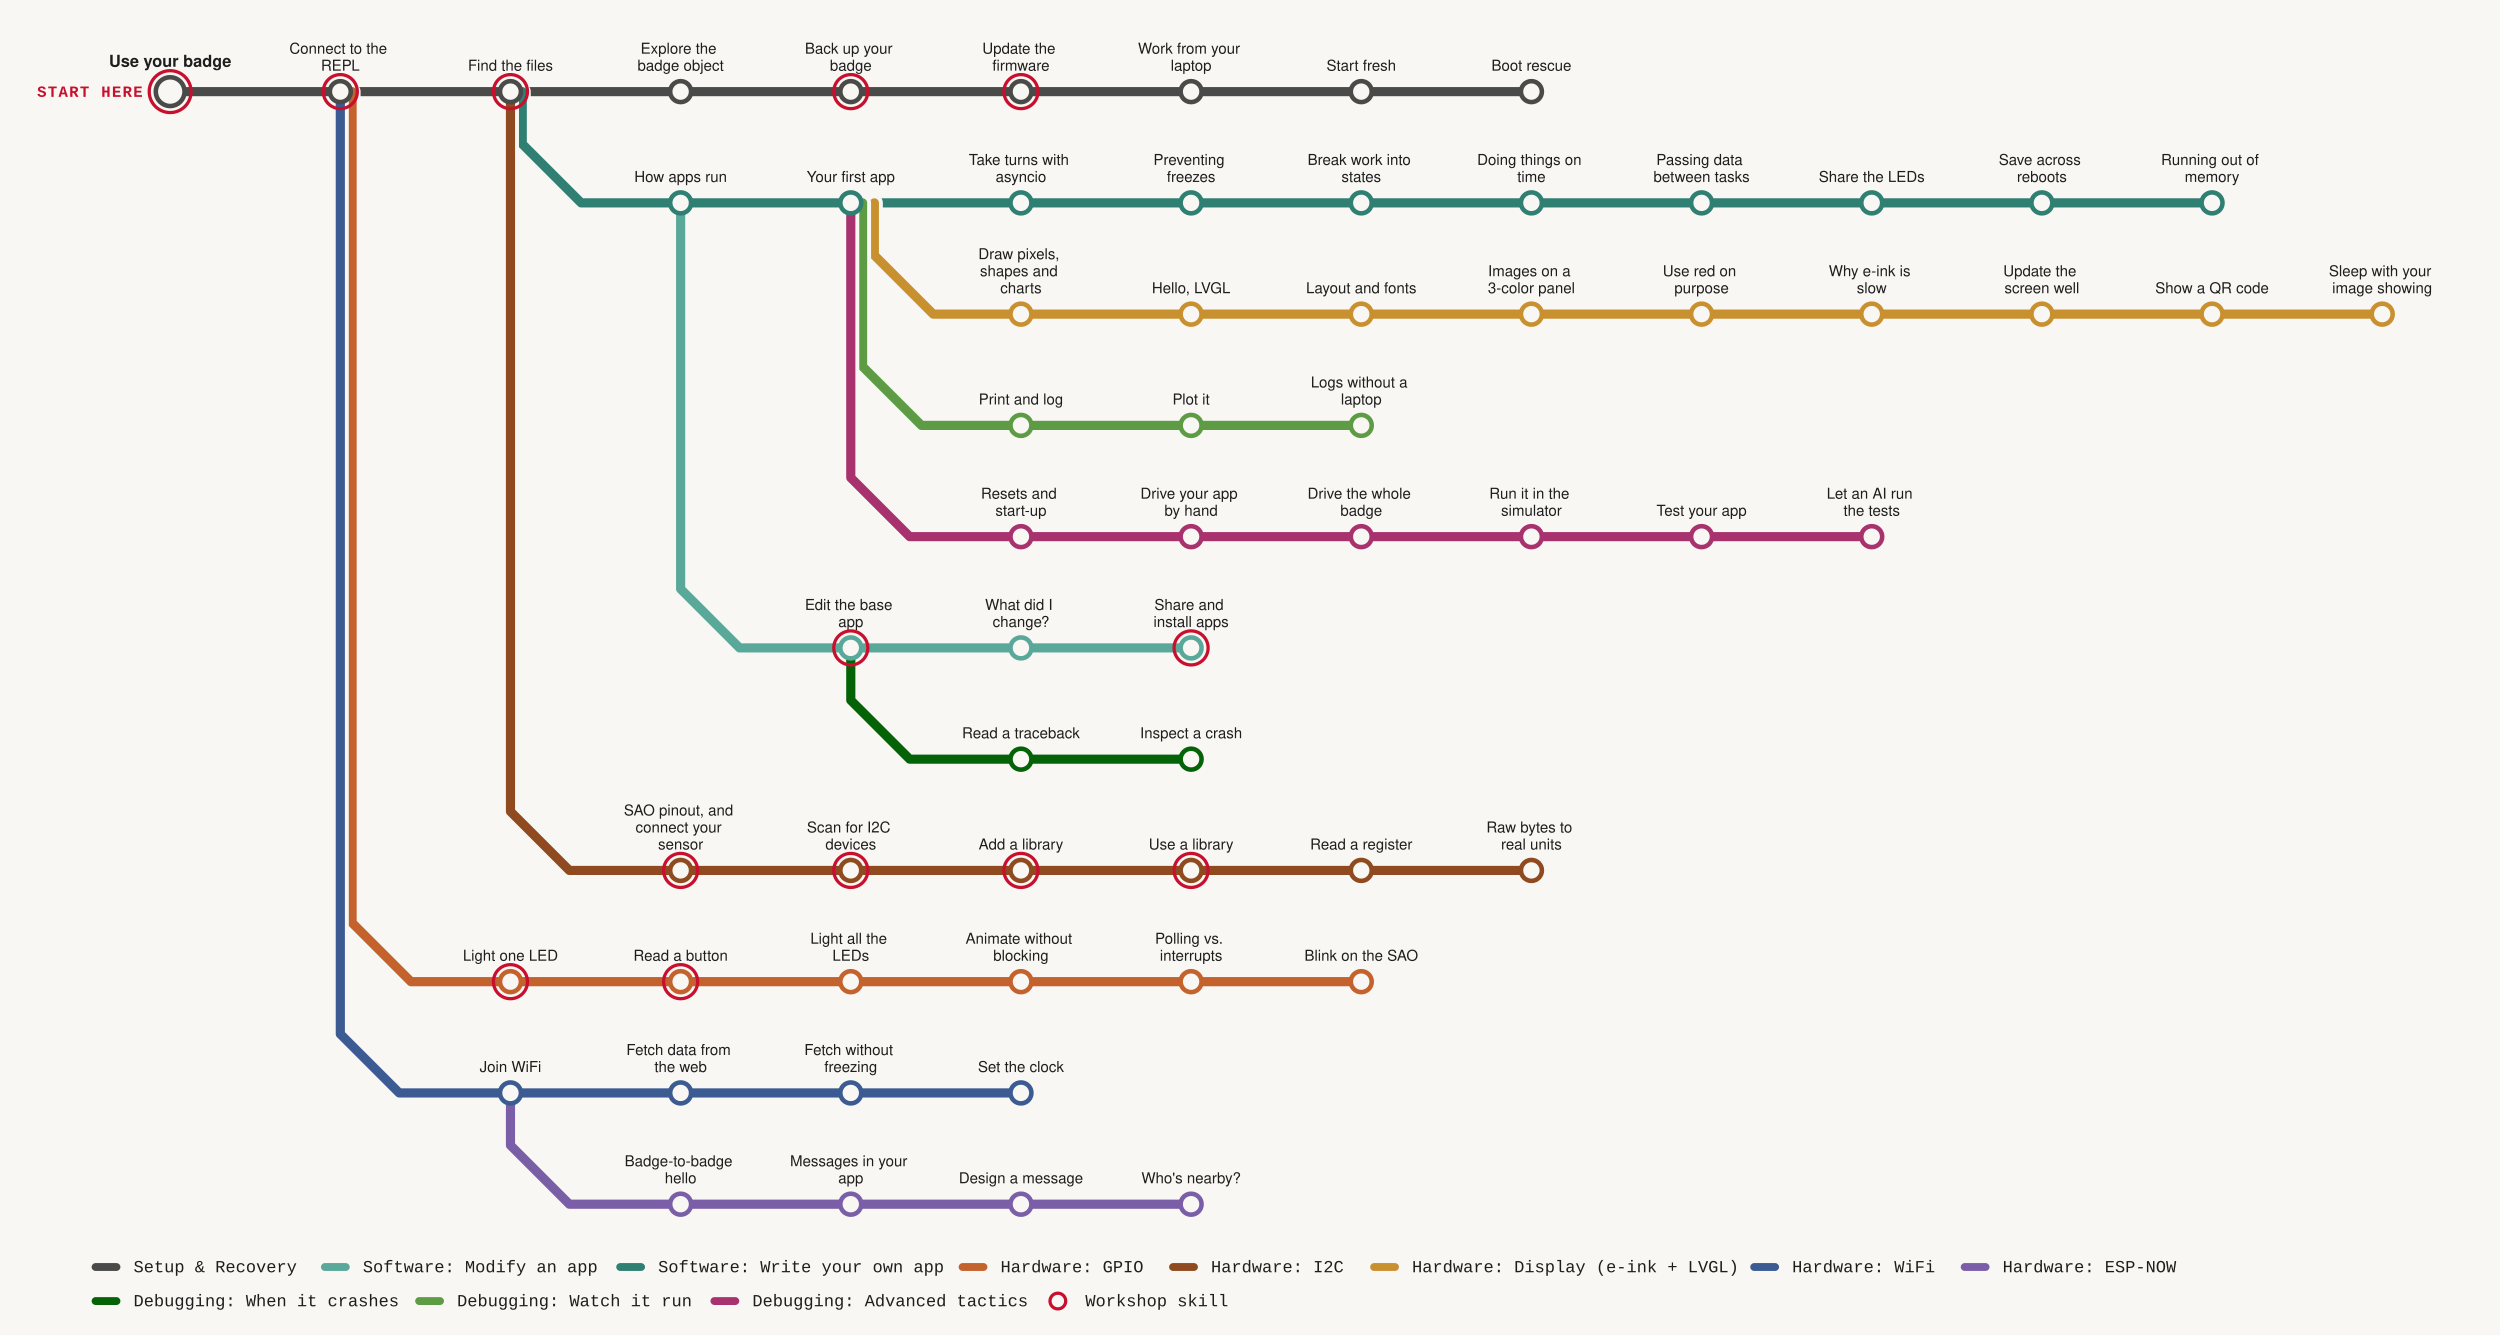
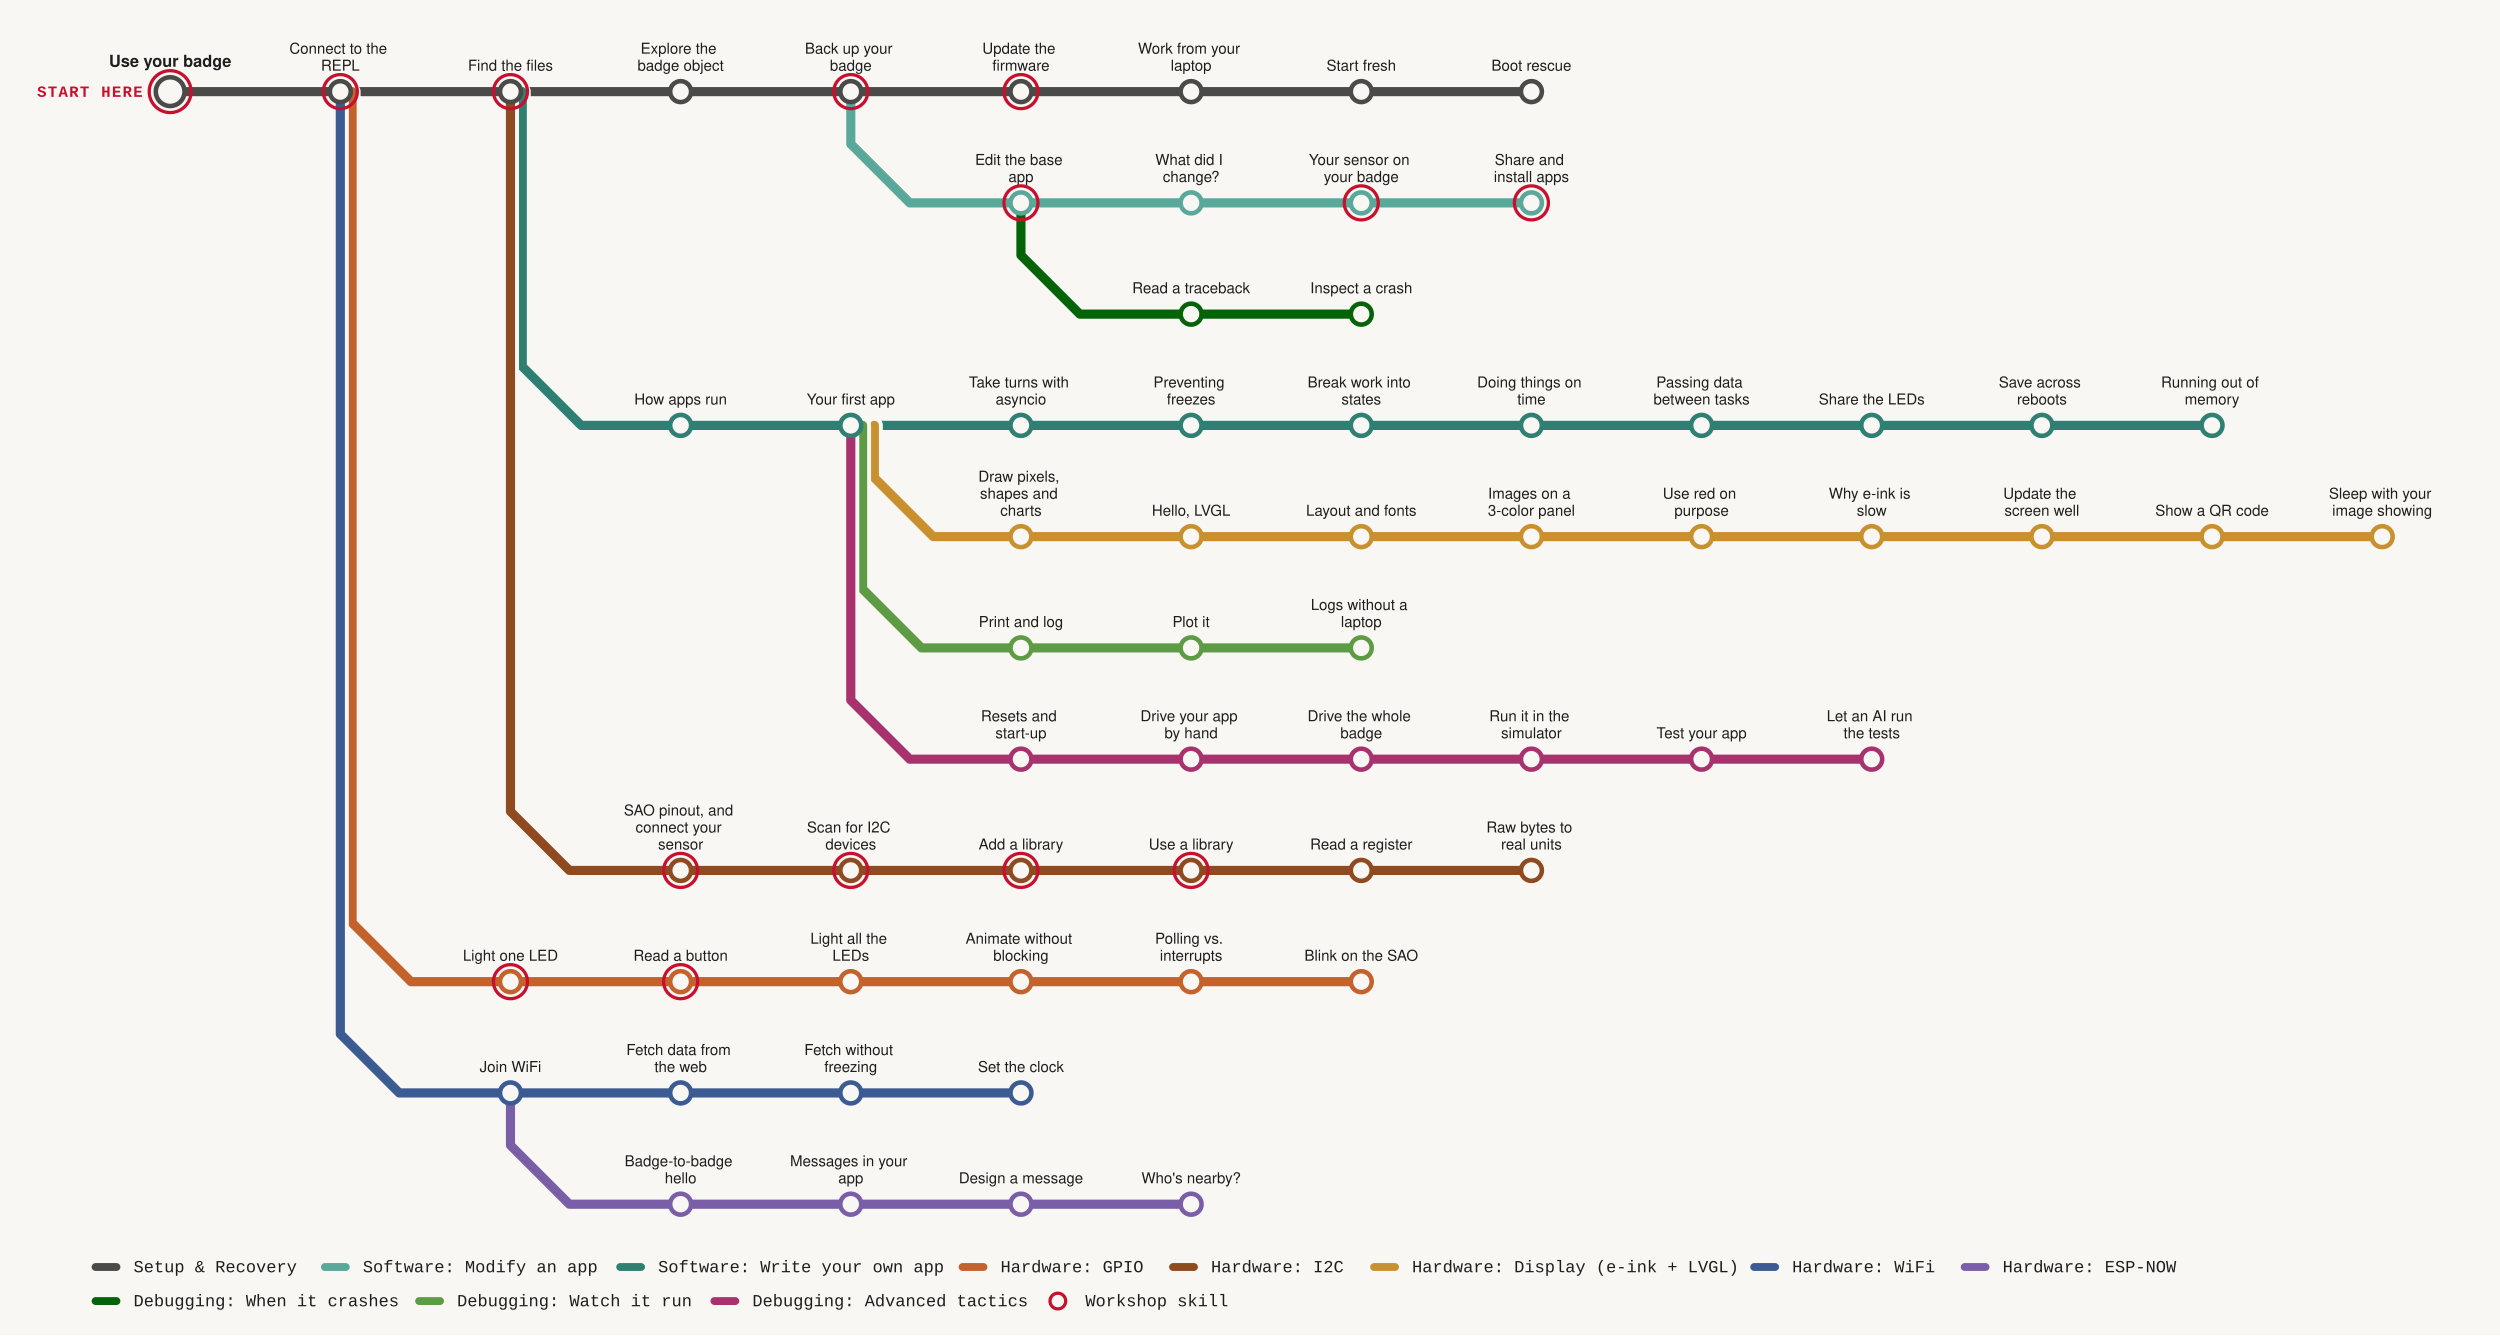
<svg xmlns="http://www.w3.org/2000/svg" viewBox="0 0 1910 1020" width="1910" height="1020">
  <rect width="100%" height="100%" fill="#f8f7f3" />
  <path d="M130,70 H1170" fill="none" stroke="#f8f7f3" stroke-width="13" stroke-linecap="round" stroke-linejoin="round" />
  <path d="M130,70 H1170" fill="none" stroke="#4a4a48" stroke-width="7" stroke-linecap="round" stroke-linejoin="round" />
-   <path d="M520,155 V450 L565,495 H910" fill="none" stroke="#f8f7f3" stroke-width="13" stroke-linecap="round" stroke-linejoin="round" />
-   <path d="M520,155 V450 L565,495 H910" fill="none" stroke="#5aa89a" stroke-width="7" stroke-linecap="round" stroke-linejoin="round" />
-   <path d="M399,70 V110 L444,155 H1690" fill="none" stroke="#f8f7f3" stroke-width="13" stroke-linecap="round" stroke-linejoin="round" />
-   <path d="M399,70 V110 L444,155 H1690" fill="none" stroke="#2f7f73" stroke-width="7" stroke-linecap="round" stroke-linejoin="round" />
+   <path d="M650,70 V110 L695,155 H1170" fill="none" stroke="#f8f7f3" stroke-width="13" stroke-linecap="round" stroke-linejoin="round" />
+   <path d="M650,70 V110 L695,155 H1170" fill="none" stroke="#5aa89a" stroke-width="7" stroke-linecap="round" stroke-linejoin="round" />
+   <path d="M399,70 V280 L444,325 H1690" fill="none" stroke="#f8f7f3" stroke-width="13" stroke-linecap="round" stroke-linejoin="round" />
+   <path d="M399,70 V280 L444,325 H1690" fill="none" stroke="#2f7f73" stroke-width="7" stroke-linecap="round" stroke-linejoin="round" />
  <path d="M269,70 V705 L314,750 H1040" fill="none" stroke="#f8f7f3" stroke-width="13" stroke-linecap="round" stroke-linejoin="round" />
  <path d="M269,70 V705 L314,750 H1040" fill="none" stroke="#c4622d" stroke-width="7" stroke-linecap="round" stroke-linejoin="round" />
  <path d="M390,70 V620 L435,665 H1170" fill="none" stroke="#f8f7f3" stroke-width="13" stroke-linecap="round" stroke-linejoin="round" />
  <path d="M390,70 V620 L435,665 H1170" fill="none" stroke="#8f4a1f" stroke-width="7" stroke-linecap="round" stroke-linejoin="round" />
-   <path d="M668,155 V195 L713,240 H1820" fill="none" stroke="#f8f7f3" stroke-width="13" stroke-linecap="round" stroke-linejoin="round" />
-   <path d="M668,155 V195 L713,240 H1820" fill="none" stroke="#c9902f" stroke-width="7" stroke-linecap="round" stroke-linejoin="round" />
+   <path d="M668,325 V365 L713,410 H1820" fill="none" stroke="#f8f7f3" stroke-width="13" stroke-linecap="round" stroke-linejoin="round" />
+   <path d="M668,325 V365 L713,410 H1820" fill="none" stroke="#c9902f" stroke-width="7" stroke-linecap="round" stroke-linejoin="round" />
  <path d="M260,70 V790 L305,835 H780" fill="none" stroke="#f8f7f3" stroke-width="13" stroke-linecap="round" stroke-linejoin="round" />
  <path d="M260,70 V790 L305,835 H780" fill="none" stroke="#3b5b92" stroke-width="7" stroke-linecap="round" stroke-linejoin="round" />
  <path d="M390,835 V875 L435,920 H910" fill="none" stroke="#f8f7f3" stroke-width="13" stroke-linecap="round" stroke-linejoin="round" />
  <path d="M390,835 V875 L435,920 H910" fill="none" stroke="#7a5ea8" stroke-width="7" stroke-linecap="round" stroke-linejoin="round" />
-   <path d="M650,495 V535 L695,580 H910" fill="none" stroke="#f8f7f3" stroke-width="13" stroke-linecap="round" stroke-linejoin="round" />
-   <path d="M650,495 V535 L695,580 H910" fill="none" stroke="#046307" stroke-width="7" stroke-linecap="round" stroke-linejoin="round" />
-   <path d="M659,155 V280 L704,325 H1040" fill="none" stroke="#f8f7f3" stroke-width="13" stroke-linecap="round" stroke-linejoin="round" />
-   <path d="M659,155 V280 L704,325 H1040" fill="none" stroke="#5e9b45" stroke-width="7" stroke-linecap="round" stroke-linejoin="round" />
-   <path d="M650,155 V365 L695,410 H1430" fill="none" stroke="#f8f7f3" stroke-width="13" stroke-linecap="round" stroke-linejoin="round" />
-   <path d="M650,155 V365 L695,410 H1430" fill="none" stroke="#a8326e" stroke-width="7" stroke-linecap="round" stroke-linejoin="round" />
+   <path d="M780,155 V195 L825,240 H1040" fill="none" stroke="#f8f7f3" stroke-width="13" stroke-linecap="round" stroke-linejoin="round" />
+   <path d="M780,155 V195 L825,240 H1040" fill="none" stroke="#046307" stroke-width="7" stroke-linecap="round" stroke-linejoin="round" />
+   <path d="M659,325 V450 L704,495 H1040" fill="none" stroke="#f8f7f3" stroke-width="13" stroke-linecap="round" stroke-linejoin="round" />
+   <path d="M659,325 V450 L704,495 H1040" fill="none" stroke="#5e9b45" stroke-width="7" stroke-linecap="round" stroke-linejoin="round" />
+   <path d="M650,325 V535 L695,580 H1430" fill="none" stroke="#f8f7f3" stroke-width="13" stroke-linecap="round" stroke-linejoin="round" />
+   <path d="M650,325 V535 L695,580 H1430" fill="none" stroke="#a8326e" stroke-width="7" stroke-linecap="round" stroke-linejoin="round" />
  <text text-anchor="middle" font-family="'IBM Plex Sans', 'Helvetica Neue', Helvetica, Arial, sans-serif" font-size="12.5" font-weight="600" fill="#1e1e1e">
    <tspan x="130" y="51">Use your badge</tspan>
  </text>
  <text x="109" y="74" text-anchor="end" font-family="'IBM Plex Mono', 'Courier New', monospace" font-size="12" font-weight="600" letter-spacing="0.96" fill="#c8102e">START HERE</text>
  <circle cx="130" cy="70" r="16" fill="none" stroke="#c8102e" stroke-width="2.5" />
  <circle cx="130" cy="70" r="11" fill="#f8f7f3" stroke="#4a4a48" stroke-width="3.5" />
  <text text-anchor="middle" font-family="'IBM Plex Sans', 'Helvetica Neue', Helvetica, Arial, sans-serif" font-size="11.5" fill="#1e1e1e">
    <tspan x="260" y="41">Connect to the</tspan>
    <tspan x="260" y="54">REPL</tspan>
  </text>
  <circle cx="260" cy="70" r="13" fill="none" stroke="#c8102e" stroke-width="2.5" />
  <circle cx="260" cy="70" r="8" fill="#f8f7f3" stroke="#4a4a48" stroke-width="3.5" />
  <text text-anchor="middle" font-family="'IBM Plex Sans', 'Helvetica Neue', Helvetica, Arial, sans-serif" font-size="11.5" fill="#1e1e1e">
    <tspan x="390" y="54">Find the files</tspan>
  </text>
  <circle cx="390" cy="70" r="13" fill="none" stroke="#c8102e" stroke-width="2.5" />
  <circle cx="390" cy="70" r="8" fill="#f8f7f3" stroke="#4a4a48" stroke-width="3.5" />
  <text text-anchor="middle" font-family="'IBM Plex Sans', 'Helvetica Neue', Helvetica, Arial, sans-serif" font-size="11.5" fill="#1e1e1e">
    <tspan x="520" y="41">Explore the</tspan>
    <tspan x="520" y="54">badge object</tspan>
  </text>
  <circle cx="520" cy="70" r="8" fill="#f8f7f3" stroke="#4a4a48" stroke-width="3.5" />
  <text text-anchor="middle" font-family="'IBM Plex Sans', 'Helvetica Neue', Helvetica, Arial, sans-serif" font-size="11.5" fill="#1e1e1e">
    <tspan x="650" y="41">Back up your</tspan>
    <tspan x="650" y="54">badge</tspan>
  </text>
  <circle cx="650" cy="70" r="13" fill="none" stroke="#c8102e" stroke-width="2.5" />
  <circle cx="650" cy="70" r="8" fill="#f8f7f3" stroke="#4a4a48" stroke-width="3.5" />
  <text text-anchor="middle" font-family="'IBM Plex Sans', 'Helvetica Neue', Helvetica, Arial, sans-serif" font-size="11.5" fill="#1e1e1e">
    <tspan x="780" y="41">Update the</tspan>
    <tspan x="780" y="54">firmware</tspan>
  </text>
  <circle cx="780" cy="70" r="13" fill="none" stroke="#c8102e" stroke-width="2.5" />
  <circle cx="780" cy="70" r="8" fill="#f8f7f3" stroke="#4a4a48" stroke-width="3.5" />
  <text text-anchor="middle" font-family="'IBM Plex Sans', 'Helvetica Neue', Helvetica, Arial, sans-serif" font-size="11.5" fill="#1e1e1e">
    <tspan x="910" y="41">Work from your</tspan>
    <tspan x="910" y="54">laptop</tspan>
  </text>
  <circle cx="910" cy="70" r="8" fill="#f8f7f3" stroke="#4a4a48" stroke-width="3.5" />
  <text text-anchor="middle" font-family="'IBM Plex Sans', 'Helvetica Neue', Helvetica, Arial, sans-serif" font-size="11.5" fill="#1e1e1e">
    <tspan x="1040" y="54">Start fresh</tspan>
  </text>
  <circle cx="1040" cy="70" r="8" fill="#f8f7f3" stroke="#4a4a48" stroke-width="3.5" />
  <text text-anchor="middle" font-family="'IBM Plex Sans', 'Helvetica Neue', Helvetica, Arial, sans-serif" font-size="11.5" fill="#1e1e1e">
    <tspan x="1170" y="54">Boot rescue</tspan>
  </text>
  <circle cx="1170" cy="70" r="8" fill="#f8f7f3" stroke="#4a4a48" stroke-width="3.5" />
  <text text-anchor="middle" font-family="'IBM Plex Sans', 'Helvetica Neue', Helvetica, Arial, sans-serif" font-size="11.5" fill="#1e1e1e">
-     <tspan x="650" y="466">Edit the base</tspan>
-     <tspan x="650" y="479">app</tspan>
-   </text>
-   <circle cx="650" cy="495" r="13" fill="none" stroke="#c8102e" stroke-width="2.5" />
-   <circle cx="650" cy="495" r="8" fill="#f8f7f3" stroke="#5aa89a" stroke-width="3.5" />
-   <text text-anchor="middle" font-family="'IBM Plex Sans', 'Helvetica Neue', Helvetica, Arial, sans-serif" font-size="11.5" fill="#1e1e1e">
-     <tspan x="780" y="466">What did I</tspan>
-     <tspan x="780" y="479">change?</tspan>
-   </text>
-   <circle cx="780" cy="495" r="8" fill="#f8f7f3" stroke="#5aa89a" stroke-width="3.5" />
-   <text text-anchor="middle" font-family="'IBM Plex Sans', 'Helvetica Neue', Helvetica, Arial, sans-serif" font-size="11.5" fill="#1e1e1e">
-     <tspan x="910" y="466">Share and</tspan>
-     <tspan x="910" y="479">install apps</tspan>
-   </text>
-   <circle cx="910" cy="495" r="13" fill="none" stroke="#c8102e" stroke-width="2.5" />
-   <circle cx="910" cy="495" r="8" fill="#f8f7f3" stroke="#5aa89a" stroke-width="3.5" />
-   <text text-anchor="middle" font-family="'IBM Plex Sans', 'Helvetica Neue', Helvetica, Arial, sans-serif" font-size="11.5" fill="#1e1e1e">
-     <tspan x="520" y="139">How apps run</tspan>
-   </text>
-   <circle cx="520" cy="155" r="8" fill="#f8f7f3" stroke="#2f7f73" stroke-width="3.5" />
-   <text text-anchor="middle" font-family="'IBM Plex Sans', 'Helvetica Neue', Helvetica, Arial, sans-serif" font-size="11.5" fill="#1e1e1e">
-     <tspan x="650" y="139">Your first app</tspan>
-   </text>
-   <circle cx="650" cy="155" r="8" fill="#f8f7f3" stroke="#2f7f73" stroke-width="3.5" />
-   <text text-anchor="middle" font-family="'IBM Plex Sans', 'Helvetica Neue', Helvetica, Arial, sans-serif" font-size="11.5" fill="#1e1e1e">
-     <tspan x="780" y="126">Take turns with</tspan>
-     <tspan x="780" y="139">asyncio</tspan>
-   </text>
-   <circle cx="780" cy="155" r="8" fill="#f8f7f3" stroke="#2f7f73" stroke-width="3.5" />
-   <text text-anchor="middle" font-family="'IBM Plex Sans', 'Helvetica Neue', Helvetica, Arial, sans-serif" font-size="11.5" fill="#1e1e1e">
-     <tspan x="910" y="126">Preventing</tspan>
-     <tspan x="910" y="139">freezes</tspan>
-   </text>
-   <circle cx="910" cy="155" r="8" fill="#f8f7f3" stroke="#2f7f73" stroke-width="3.5" />
-   <text text-anchor="middle" font-family="'IBM Plex Sans', 'Helvetica Neue', Helvetica, Arial, sans-serif" font-size="11.5" fill="#1e1e1e">
-     <tspan x="1040" y="126">Break work into</tspan>
-     <tspan x="1040" y="139">states</tspan>
-   </text>
-   <circle cx="1040" cy="155" r="8" fill="#f8f7f3" stroke="#2f7f73" stroke-width="3.5" />
-   <text text-anchor="middle" font-family="'IBM Plex Sans', 'Helvetica Neue', Helvetica, Arial, sans-serif" font-size="11.5" fill="#1e1e1e">
-     <tspan x="1170" y="126">Doing things on</tspan>
-     <tspan x="1170" y="139">time</tspan>
-   </text>
-   <circle cx="1170" cy="155" r="8" fill="#f8f7f3" stroke="#2f7f73" stroke-width="3.5" />
-   <text text-anchor="middle" font-family="'IBM Plex Sans', 'Helvetica Neue', Helvetica, Arial, sans-serif" font-size="11.5" fill="#1e1e1e">
-     <tspan x="1300" y="126">Passing data</tspan>
-     <tspan x="1300" y="139">between tasks</tspan>
-   </text>
-   <circle cx="1300" cy="155" r="8" fill="#f8f7f3" stroke="#2f7f73" stroke-width="3.5" />
-   <text text-anchor="middle" font-family="'IBM Plex Sans', 'Helvetica Neue', Helvetica, Arial, sans-serif" font-size="11.5" fill="#1e1e1e">
-     <tspan x="1430" y="139">Share the LEDs</tspan>
-   </text>
-   <circle cx="1430" cy="155" r="8" fill="#f8f7f3" stroke="#2f7f73" stroke-width="3.5" />
-   <text text-anchor="middle" font-family="'IBM Plex Sans', 'Helvetica Neue', Helvetica, Arial, sans-serif" font-size="11.5" fill="#1e1e1e">
-     <tspan x="1560" y="126">Save across</tspan>
-     <tspan x="1560" y="139">reboots</tspan>
-   </text>
-   <circle cx="1560" cy="155" r="8" fill="#f8f7f3" stroke="#2f7f73" stroke-width="3.5" />
-   <text text-anchor="middle" font-family="'IBM Plex Sans', 'Helvetica Neue', Helvetica, Arial, sans-serif" font-size="11.5" fill="#1e1e1e">
-     <tspan x="1690" y="126">Running out of</tspan>
-     <tspan x="1690" y="139">memory</tspan>
-   </text>
-   <circle cx="1690" cy="155" r="8" fill="#f8f7f3" stroke="#2f7f73" stroke-width="3.5" />
+     <tspan x="780" y="126">Edit the base</tspan>
+     <tspan x="780" y="139">app</tspan>
+   </text>
+   <circle cx="780" cy="155" r="13" fill="none" stroke="#c8102e" stroke-width="2.5" />
+   <circle cx="780" cy="155" r="8" fill="#f8f7f3" stroke="#5aa89a" stroke-width="3.5" />
+   <text text-anchor="middle" font-family="'IBM Plex Sans', 'Helvetica Neue', Helvetica, Arial, sans-serif" font-size="11.5" fill="#1e1e1e">
+     <tspan x="910" y="126">What did I</tspan>
+     <tspan x="910" y="139">change?</tspan>
+   </text>
+   <circle cx="910" cy="155" r="8" fill="#f8f7f3" stroke="#5aa89a" stroke-width="3.5" />
+   <text text-anchor="middle" font-family="'IBM Plex Sans', 'Helvetica Neue', Helvetica, Arial, sans-serif" font-size="11.5" fill="#1e1e1e">
+     <tspan x="1040" y="126">Your sensor on</tspan>
+     <tspan x="1040" y="139">your badge</tspan>
+   </text>
+   <circle cx="1040" cy="155" r="13" fill="none" stroke="#c8102e" stroke-width="2.5" />
+   <circle cx="1040" cy="155" r="8" fill="#f8f7f3" stroke="#5aa89a" stroke-width="3.5" />
+   <text text-anchor="middle" font-family="'IBM Plex Sans', 'Helvetica Neue', Helvetica, Arial, sans-serif" font-size="11.5" fill="#1e1e1e">
+     <tspan x="1170" y="126">Share and</tspan>
+     <tspan x="1170" y="139">install apps</tspan>
+   </text>
+   <circle cx="1170" cy="155" r="13" fill="none" stroke="#c8102e" stroke-width="2.5" />
+   <circle cx="1170" cy="155" r="8" fill="#f8f7f3" stroke="#5aa89a" stroke-width="3.5" />
+   <text text-anchor="middle" font-family="'IBM Plex Sans', 'Helvetica Neue', Helvetica, Arial, sans-serif" font-size="11.5" fill="#1e1e1e">
+     <tspan x="520" y="309">How apps run</tspan>
+   </text>
+   <circle cx="520" cy="325" r="8" fill="#f8f7f3" stroke="#2f7f73" stroke-width="3.5" />
+   <text text-anchor="middle" font-family="'IBM Plex Sans', 'Helvetica Neue', Helvetica, Arial, sans-serif" font-size="11.5" fill="#1e1e1e">
+     <tspan x="650" y="309">Your first app</tspan>
+   </text>
+   <circle cx="650" cy="325" r="8" fill="#f8f7f3" stroke="#2f7f73" stroke-width="3.5" />
+   <text text-anchor="middle" font-family="'IBM Plex Sans', 'Helvetica Neue', Helvetica, Arial, sans-serif" font-size="11.5" fill="#1e1e1e">
+     <tspan x="780" y="296">Take turns with</tspan>
+     <tspan x="780" y="309">asyncio</tspan>
+   </text>
+   <circle cx="780" cy="325" r="8" fill="#f8f7f3" stroke="#2f7f73" stroke-width="3.5" />
+   <text text-anchor="middle" font-family="'IBM Plex Sans', 'Helvetica Neue', Helvetica, Arial, sans-serif" font-size="11.5" fill="#1e1e1e">
+     <tspan x="910" y="296">Preventing</tspan>
+     <tspan x="910" y="309">freezes</tspan>
+   </text>
+   <circle cx="910" cy="325" r="8" fill="#f8f7f3" stroke="#2f7f73" stroke-width="3.5" />
+   <text text-anchor="middle" font-family="'IBM Plex Sans', 'Helvetica Neue', Helvetica, Arial, sans-serif" font-size="11.5" fill="#1e1e1e">
+     <tspan x="1040" y="296">Break work into</tspan>
+     <tspan x="1040" y="309">states</tspan>
+   </text>
+   <circle cx="1040" cy="325" r="8" fill="#f8f7f3" stroke="#2f7f73" stroke-width="3.5" />
+   <text text-anchor="middle" font-family="'IBM Plex Sans', 'Helvetica Neue', Helvetica, Arial, sans-serif" font-size="11.5" fill="#1e1e1e">
+     <tspan x="1170" y="296">Doing things on</tspan>
+     <tspan x="1170" y="309">time</tspan>
+   </text>
+   <circle cx="1170" cy="325" r="8" fill="#f8f7f3" stroke="#2f7f73" stroke-width="3.5" />
+   <text text-anchor="middle" font-family="'IBM Plex Sans', 'Helvetica Neue', Helvetica, Arial, sans-serif" font-size="11.5" fill="#1e1e1e">
+     <tspan x="1300" y="296">Passing data</tspan>
+     <tspan x="1300" y="309">between tasks</tspan>
+   </text>
+   <circle cx="1300" cy="325" r="8" fill="#f8f7f3" stroke="#2f7f73" stroke-width="3.5" />
+   <text text-anchor="middle" font-family="'IBM Plex Sans', 'Helvetica Neue', Helvetica, Arial, sans-serif" font-size="11.5" fill="#1e1e1e">
+     <tspan x="1430" y="309">Share the LEDs</tspan>
+   </text>
+   <circle cx="1430" cy="325" r="8" fill="#f8f7f3" stroke="#2f7f73" stroke-width="3.5" />
+   <text text-anchor="middle" font-family="'IBM Plex Sans', 'Helvetica Neue', Helvetica, Arial, sans-serif" font-size="11.5" fill="#1e1e1e">
+     <tspan x="1560" y="296">Save across</tspan>
+     <tspan x="1560" y="309">reboots</tspan>
+   </text>
+   <circle cx="1560" cy="325" r="8" fill="#f8f7f3" stroke="#2f7f73" stroke-width="3.5" />
+   <text text-anchor="middle" font-family="'IBM Plex Sans', 'Helvetica Neue', Helvetica, Arial, sans-serif" font-size="11.5" fill="#1e1e1e">
+     <tspan x="1690" y="296">Running out of</tspan>
+     <tspan x="1690" y="309">memory</tspan>
+   </text>
+   <circle cx="1690" cy="325" r="8" fill="#f8f7f3" stroke="#2f7f73" stroke-width="3.5" />
  <text text-anchor="middle" font-family="'IBM Plex Sans', 'Helvetica Neue', Helvetica, Arial, sans-serif" font-size="11.5" fill="#1e1e1e">
    <tspan x="390" y="734">Light one LED</tspan>
  </text>
  <circle cx="390" cy="750" r="13" fill="none" stroke="#c8102e" stroke-width="2.5" />
  <circle cx="390" cy="750" r="8" fill="#f8f7f3" stroke="#c4622d" stroke-width="3.5" />
  <text text-anchor="middle" font-family="'IBM Plex Sans', 'Helvetica Neue', Helvetica, Arial, sans-serif" font-size="11.5" fill="#1e1e1e">
    <tspan x="520" y="734">Read a button</tspan>
  </text>
  <circle cx="520" cy="750" r="13" fill="none" stroke="#c8102e" stroke-width="2.5" />
  <circle cx="520" cy="750" r="8" fill="#f8f7f3" stroke="#c4622d" stroke-width="3.5" />
  <text text-anchor="middle" font-family="'IBM Plex Sans', 'Helvetica Neue', Helvetica, Arial, sans-serif" font-size="11.5" fill="#1e1e1e">
    <tspan x="650" y="721">Light all the</tspan>
    <tspan x="650" y="734">LEDs</tspan>
  </text>
  <circle cx="650" cy="750" r="8" fill="#f8f7f3" stroke="#c4622d" stroke-width="3.5" />
  <text text-anchor="middle" font-family="'IBM Plex Sans', 'Helvetica Neue', Helvetica, Arial, sans-serif" font-size="11.5" fill="#1e1e1e">
    <tspan x="780" y="721">Animate without</tspan>
    <tspan x="780" y="734">blocking</tspan>
  </text>
  <circle cx="780" cy="750" r="8" fill="#f8f7f3" stroke="#c4622d" stroke-width="3.5" />
  <text text-anchor="middle" font-family="'IBM Plex Sans', 'Helvetica Neue', Helvetica, Arial, sans-serif" font-size="11.5" fill="#1e1e1e">
    <tspan x="910" y="721">Polling vs.</tspan>
    <tspan x="910" y="734">interrupts</tspan>
  </text>
  <circle cx="910" cy="750" r="8" fill="#f8f7f3" stroke="#c4622d" stroke-width="3.5" />
  <text text-anchor="middle" font-family="'IBM Plex Sans', 'Helvetica Neue', Helvetica, Arial, sans-serif" font-size="11.5" fill="#1e1e1e">
    <tspan x="1040" y="734">Blink on the SAO</tspan>
  </text>
  <circle cx="1040" cy="750" r="8" fill="#f8f7f3" stroke="#c4622d" stroke-width="3.5" />
  <text text-anchor="middle" font-family="'IBM Plex Sans', 'Helvetica Neue', Helvetica, Arial, sans-serif" font-size="11.5" fill="#1e1e1e">
    <tspan x="520" y="623">SAO pinout, and</tspan>
    <tspan x="520" y="636">connect your</tspan>
    <tspan x="520" y="649">sensor</tspan>
  </text>
  <circle cx="520" cy="665" r="13" fill="none" stroke="#c8102e" stroke-width="2.5" />
  <circle cx="520" cy="665" r="8" fill="#f8f7f3" stroke="#8f4a1f" stroke-width="3.5" />
  <text text-anchor="middle" font-family="'IBM Plex Sans', 'Helvetica Neue', Helvetica, Arial, sans-serif" font-size="11.5" fill="#1e1e1e">
    <tspan x="650" y="636">Scan for I2C</tspan>
    <tspan x="650" y="649">devices</tspan>
  </text>
  <circle cx="650" cy="665" r="13" fill="none" stroke="#c8102e" stroke-width="2.5" />
  <circle cx="650" cy="665" r="8" fill="#f8f7f3" stroke="#8f4a1f" stroke-width="3.5" />
  <text text-anchor="middle" font-family="'IBM Plex Sans', 'Helvetica Neue', Helvetica, Arial, sans-serif" font-size="11.5" fill="#1e1e1e">
    <tspan x="780" y="649">Add a library</tspan>
  </text>
  <circle cx="780" cy="665" r="13" fill="none" stroke="#c8102e" stroke-width="2.5" />
  <circle cx="780" cy="665" r="8" fill="#f8f7f3" stroke="#8f4a1f" stroke-width="3.5" />
  <text text-anchor="middle" font-family="'IBM Plex Sans', 'Helvetica Neue', Helvetica, Arial, sans-serif" font-size="11.5" fill="#1e1e1e">
    <tspan x="910" y="649">Use a library</tspan>
  </text>
  <circle cx="910" cy="665" r="13" fill="none" stroke="#c8102e" stroke-width="2.5" />
  <circle cx="910" cy="665" r="8" fill="#f8f7f3" stroke="#8f4a1f" stroke-width="3.5" />
  <text text-anchor="middle" font-family="'IBM Plex Sans', 'Helvetica Neue', Helvetica, Arial, sans-serif" font-size="11.5" fill="#1e1e1e">
    <tspan x="1040" y="649">Read a register</tspan>
  </text>
  <circle cx="1040" cy="665" r="8" fill="#f8f7f3" stroke="#8f4a1f" stroke-width="3.5" />
  <text text-anchor="middle" font-family="'IBM Plex Sans', 'Helvetica Neue', Helvetica, Arial, sans-serif" font-size="11.5" fill="#1e1e1e">
    <tspan x="1170" y="636">Raw bytes to</tspan>
    <tspan x="1170" y="649">real units</tspan>
  </text>
  <circle cx="1170" cy="665" r="8" fill="#f8f7f3" stroke="#8f4a1f" stroke-width="3.5" />
  <text text-anchor="middle" font-family="'IBM Plex Sans', 'Helvetica Neue', Helvetica, Arial, sans-serif" font-size="11.5" fill="#1e1e1e">
-     <tspan x="780" y="198">Draw pixels,</tspan>
-     <tspan x="780" y="211">shapes and</tspan>
-     <tspan x="780" y="224">charts</tspan>
-   </text>
-   <circle cx="780" cy="240" r="8" fill="#f8f7f3" stroke="#c9902f" stroke-width="3.5" />
-   <text text-anchor="middle" font-family="'IBM Plex Sans', 'Helvetica Neue', Helvetica, Arial, sans-serif" font-size="11.5" fill="#1e1e1e">
-     <tspan x="910" y="224">Hello, LVGL</tspan>
-   </text>
-   <circle cx="910" cy="240" r="8" fill="#f8f7f3" stroke="#c9902f" stroke-width="3.5" />
-   <text text-anchor="middle" font-family="'IBM Plex Sans', 'Helvetica Neue', Helvetica, Arial, sans-serif" font-size="11.5" fill="#1e1e1e">
-     <tspan x="1040" y="224">Layout and fonts</tspan>
-   </text>
-   <circle cx="1040" cy="240" r="8" fill="#f8f7f3" stroke="#c9902f" stroke-width="3.5" />
-   <text text-anchor="middle" font-family="'IBM Plex Sans', 'Helvetica Neue', Helvetica, Arial, sans-serif" font-size="11.5" fill="#1e1e1e">
-     <tspan x="1170" y="211">Images on a</tspan>
-     <tspan x="1170" y="224">3-color panel</tspan>
-   </text>
-   <circle cx="1170" cy="240" r="8" fill="#f8f7f3" stroke="#c9902f" stroke-width="3.5" />
-   <text text-anchor="middle" font-family="'IBM Plex Sans', 'Helvetica Neue', Helvetica, Arial, sans-serif" font-size="11.5" fill="#1e1e1e">
-     <tspan x="1300" y="211">Use red on</tspan>
-     <tspan x="1300" y="224">purpose</tspan>
-   </text>
-   <circle cx="1300" cy="240" r="8" fill="#f8f7f3" stroke="#c9902f" stroke-width="3.5" />
-   <text text-anchor="middle" font-family="'IBM Plex Sans', 'Helvetica Neue', Helvetica, Arial, sans-serif" font-size="11.5" fill="#1e1e1e">
-     <tspan x="1430" y="211">Why e-ink is</tspan>
-     <tspan x="1430" y="224">slow</tspan>
-   </text>
-   <circle cx="1430" cy="240" r="8" fill="#f8f7f3" stroke="#c9902f" stroke-width="3.5" />
-   <text text-anchor="middle" font-family="'IBM Plex Sans', 'Helvetica Neue', Helvetica, Arial, sans-serif" font-size="11.5" fill="#1e1e1e">
-     <tspan x="1560" y="211">Update the</tspan>
-     <tspan x="1560" y="224">screen well</tspan>
-   </text>
-   <circle cx="1560" cy="240" r="8" fill="#f8f7f3" stroke="#c9902f" stroke-width="3.5" />
-   <text text-anchor="middle" font-family="'IBM Plex Sans', 'Helvetica Neue', Helvetica, Arial, sans-serif" font-size="11.5" fill="#1e1e1e">
-     <tspan x="1690" y="224">Show a QR code</tspan>
-   </text>
-   <circle cx="1690" cy="240" r="8" fill="#f8f7f3" stroke="#c9902f" stroke-width="3.5" />
-   <text text-anchor="middle" font-family="'IBM Plex Sans', 'Helvetica Neue', Helvetica, Arial, sans-serif" font-size="11.5" fill="#1e1e1e">
-     <tspan x="1820" y="211">Sleep with your</tspan>
-     <tspan x="1820" y="224">image showing</tspan>
-   </text>
-   <circle cx="1820" cy="240" r="8" fill="#f8f7f3" stroke="#c9902f" stroke-width="3.5" />
+     <tspan x="780" y="368">Draw pixels,</tspan>
+     <tspan x="780" y="381">shapes and</tspan>
+     <tspan x="780" y="394">charts</tspan>
+   </text>
+   <circle cx="780" cy="410" r="8" fill="#f8f7f3" stroke="#c9902f" stroke-width="3.5" />
+   <text text-anchor="middle" font-family="'IBM Plex Sans', 'Helvetica Neue', Helvetica, Arial, sans-serif" font-size="11.5" fill="#1e1e1e">
+     <tspan x="910" y="394">Hello, LVGL</tspan>
+   </text>
+   <circle cx="910" cy="410" r="8" fill="#f8f7f3" stroke="#c9902f" stroke-width="3.5" />
+   <text text-anchor="middle" font-family="'IBM Plex Sans', 'Helvetica Neue', Helvetica, Arial, sans-serif" font-size="11.5" fill="#1e1e1e">
+     <tspan x="1040" y="394">Layout and fonts</tspan>
+   </text>
+   <circle cx="1040" cy="410" r="8" fill="#f8f7f3" stroke="#c9902f" stroke-width="3.5" />
+   <text text-anchor="middle" font-family="'IBM Plex Sans', 'Helvetica Neue', Helvetica, Arial, sans-serif" font-size="11.5" fill="#1e1e1e">
+     <tspan x="1170" y="381">Images on a</tspan>
+     <tspan x="1170" y="394">3-color panel</tspan>
+   </text>
+   <circle cx="1170" cy="410" r="8" fill="#f8f7f3" stroke="#c9902f" stroke-width="3.5" />
+   <text text-anchor="middle" font-family="'IBM Plex Sans', 'Helvetica Neue', Helvetica, Arial, sans-serif" font-size="11.5" fill="#1e1e1e">
+     <tspan x="1300" y="381">Use red on</tspan>
+     <tspan x="1300" y="394">purpose</tspan>
+   </text>
+   <circle cx="1300" cy="410" r="8" fill="#f8f7f3" stroke="#c9902f" stroke-width="3.5" />
+   <text text-anchor="middle" font-family="'IBM Plex Sans', 'Helvetica Neue', Helvetica, Arial, sans-serif" font-size="11.5" fill="#1e1e1e">
+     <tspan x="1430" y="381">Why e-ink is</tspan>
+     <tspan x="1430" y="394">slow</tspan>
+   </text>
+   <circle cx="1430" cy="410" r="8" fill="#f8f7f3" stroke="#c9902f" stroke-width="3.5" />
+   <text text-anchor="middle" font-family="'IBM Plex Sans', 'Helvetica Neue', Helvetica, Arial, sans-serif" font-size="11.5" fill="#1e1e1e">
+     <tspan x="1560" y="381">Update the</tspan>
+     <tspan x="1560" y="394">screen well</tspan>
+   </text>
+   <circle cx="1560" cy="410" r="8" fill="#f8f7f3" stroke="#c9902f" stroke-width="3.5" />
+   <text text-anchor="middle" font-family="'IBM Plex Sans', 'Helvetica Neue', Helvetica, Arial, sans-serif" font-size="11.5" fill="#1e1e1e">
+     <tspan x="1690" y="394">Show a QR code</tspan>
+   </text>
+   <circle cx="1690" cy="410" r="8" fill="#f8f7f3" stroke="#c9902f" stroke-width="3.5" />
+   <text text-anchor="middle" font-family="'IBM Plex Sans', 'Helvetica Neue', Helvetica, Arial, sans-serif" font-size="11.5" fill="#1e1e1e">
+     <tspan x="1820" y="381">Sleep with your</tspan>
+     <tspan x="1820" y="394">image showing</tspan>
+   </text>
+   <circle cx="1820" cy="410" r="8" fill="#f8f7f3" stroke="#c9902f" stroke-width="3.5" />
  <text text-anchor="middle" font-family="'IBM Plex Sans', 'Helvetica Neue', Helvetica, Arial, sans-serif" font-size="11.5" fill="#1e1e1e">
    <tspan x="390" y="819">Join WiFi</tspan>
  </text>
  <circle cx="390" cy="835" r="8" fill="#f8f7f3" stroke="#3b5b92" stroke-width="3.5" />
  <text text-anchor="middle" font-family="'IBM Plex Sans', 'Helvetica Neue', Helvetica, Arial, sans-serif" font-size="11.5" fill="#1e1e1e">
    <tspan x="520" y="806">Fetch data from</tspan>
    <tspan x="520" y="819">the web</tspan>
  </text>
  <circle cx="520" cy="835" r="8" fill="#f8f7f3" stroke="#3b5b92" stroke-width="3.5" />
  <text text-anchor="middle" font-family="'IBM Plex Sans', 'Helvetica Neue', Helvetica, Arial, sans-serif" font-size="11.5" fill="#1e1e1e">
    <tspan x="650" y="806">Fetch without</tspan>
    <tspan x="650" y="819">freezing</tspan>
  </text>
  <circle cx="650" cy="835" r="8" fill="#f8f7f3" stroke="#3b5b92" stroke-width="3.5" />
  <text text-anchor="middle" font-family="'IBM Plex Sans', 'Helvetica Neue', Helvetica, Arial, sans-serif" font-size="11.5" fill="#1e1e1e">
    <tspan x="780" y="819">Set the clock</tspan>
  </text>
  <circle cx="780" cy="835" r="8" fill="#f8f7f3" stroke="#3b5b92" stroke-width="3.5" />
  <text text-anchor="middle" font-family="'IBM Plex Sans', 'Helvetica Neue', Helvetica, Arial, sans-serif" font-size="11.5" fill="#1e1e1e">
    <tspan x="520" y="891">Badge-to-badge</tspan>
    <tspan x="520" y="904">hello</tspan>
  </text>
  <circle cx="520" cy="920" r="8" fill="#f8f7f3" stroke="#7a5ea8" stroke-width="3.5" />
  <text text-anchor="middle" font-family="'IBM Plex Sans', 'Helvetica Neue', Helvetica, Arial, sans-serif" font-size="11.5" fill="#1e1e1e">
    <tspan x="650" y="891">Messages in your</tspan>
    <tspan x="650" y="904">app</tspan>
  </text>
  <circle cx="650" cy="920" r="8" fill="#f8f7f3" stroke="#7a5ea8" stroke-width="3.5" />
  <text text-anchor="middle" font-family="'IBM Plex Sans', 'Helvetica Neue', Helvetica, Arial, sans-serif" font-size="11.5" fill="#1e1e1e">
    <tspan x="780" y="904">Design a message</tspan>
  </text>
  <circle cx="780" cy="920" r="8" fill="#f8f7f3" stroke="#7a5ea8" stroke-width="3.5" />
  <text text-anchor="middle" font-family="'IBM Plex Sans', 'Helvetica Neue', Helvetica, Arial, sans-serif" font-size="11.5" fill="#1e1e1e">
    <tspan x="910" y="904">Who's nearby?</tspan>
  </text>
  <circle cx="910" cy="920" r="8" fill="#f8f7f3" stroke="#7a5ea8" stroke-width="3.5" />
  <text text-anchor="middle" font-family="'IBM Plex Sans', 'Helvetica Neue', Helvetica, Arial, sans-serif" font-size="11.5" fill="#1e1e1e">
-     <tspan x="780" y="564">Read a traceback</tspan>
-   </text>
-   <circle cx="780" cy="580" r="8" fill="#f8f7f3" stroke="#046307" stroke-width="3.5" />
-   <text text-anchor="middle" font-family="'IBM Plex Sans', 'Helvetica Neue', Helvetica, Arial, sans-serif" font-size="11.5" fill="#1e1e1e">
-     <tspan x="910" y="564">Inspect a crash</tspan>
-   </text>
-   <circle cx="910" cy="580" r="8" fill="#f8f7f3" stroke="#046307" stroke-width="3.5" />
-   <text text-anchor="middle" font-family="'IBM Plex Sans', 'Helvetica Neue', Helvetica, Arial, sans-serif" font-size="11.5" fill="#1e1e1e">
-     <tspan x="780" y="309">Print and log</tspan>
-   </text>
-   <circle cx="780" cy="325" r="8" fill="#f8f7f3" stroke="#5e9b45" stroke-width="3.5" />
-   <text text-anchor="middle" font-family="'IBM Plex Sans', 'Helvetica Neue', Helvetica, Arial, sans-serif" font-size="11.5" fill="#1e1e1e">
-     <tspan x="910" y="309">Plot it</tspan>
-   </text>
-   <circle cx="910" cy="325" r="8" fill="#f8f7f3" stroke="#5e9b45" stroke-width="3.5" />
-   <text text-anchor="middle" font-family="'IBM Plex Sans', 'Helvetica Neue', Helvetica, Arial, sans-serif" font-size="11.5" fill="#1e1e1e">
-     <tspan x="1040" y="296">Logs without a</tspan>
-     <tspan x="1040" y="309">laptop</tspan>
-   </text>
-   <circle cx="1040" cy="325" r="8" fill="#f8f7f3" stroke="#5e9b45" stroke-width="3.5" />
-   <text text-anchor="middle" font-family="'IBM Plex Sans', 'Helvetica Neue', Helvetica, Arial, sans-serif" font-size="11.5" fill="#1e1e1e">
-     <tspan x="780" y="381">Resets and</tspan>
-     <tspan x="780" y="394">start-up</tspan>
-   </text>
-   <circle cx="780" cy="410" r="8" fill="#f8f7f3" stroke="#a8326e" stroke-width="3.5" />
-   <text text-anchor="middle" font-family="'IBM Plex Sans', 'Helvetica Neue', Helvetica, Arial, sans-serif" font-size="11.5" fill="#1e1e1e">
-     <tspan x="910" y="381">Drive your app</tspan>
-     <tspan x="910" y="394">by hand</tspan>
-   </text>
-   <circle cx="910" cy="410" r="8" fill="#f8f7f3" stroke="#a8326e" stroke-width="3.5" />
-   <text text-anchor="middle" font-family="'IBM Plex Sans', 'Helvetica Neue', Helvetica, Arial, sans-serif" font-size="11.5" fill="#1e1e1e">
-     <tspan x="1040" y="381">Drive the whole</tspan>
-     <tspan x="1040" y="394">badge</tspan>
-   </text>
-   <circle cx="1040" cy="410" r="8" fill="#f8f7f3" stroke="#a8326e" stroke-width="3.5" />
-   <text text-anchor="middle" font-family="'IBM Plex Sans', 'Helvetica Neue', Helvetica, Arial, sans-serif" font-size="11.5" fill="#1e1e1e">
-     <tspan x="1170" y="381">Run it in the</tspan>
-     <tspan x="1170" y="394">simulator</tspan>
-   </text>
-   <circle cx="1170" cy="410" r="8" fill="#f8f7f3" stroke="#a8326e" stroke-width="3.5" />
-   <text text-anchor="middle" font-family="'IBM Plex Sans', 'Helvetica Neue', Helvetica, Arial, sans-serif" font-size="11.5" fill="#1e1e1e">
-     <tspan x="1300" y="394">Test your app</tspan>
-   </text>
-   <circle cx="1300" cy="410" r="8" fill="#f8f7f3" stroke="#a8326e" stroke-width="3.5" />
-   <text text-anchor="middle" font-family="'IBM Plex Sans', 'Helvetica Neue', Helvetica, Arial, sans-serif" font-size="11.5" fill="#1e1e1e">
-     <tspan x="1430" y="381">Let an AI run</tspan>
-     <tspan x="1430" y="394">the tests</tspan>
-   </text>
-   <circle cx="1430" cy="410" r="8" fill="#f8f7f3" stroke="#a8326e" stroke-width="3.5" />
+     <tspan x="910" y="224">Read a traceback</tspan>
+   </text>
+   <circle cx="910" cy="240" r="8" fill="#f8f7f3" stroke="#046307" stroke-width="3.5" />
+   <text text-anchor="middle" font-family="'IBM Plex Sans', 'Helvetica Neue', Helvetica, Arial, sans-serif" font-size="11.5" fill="#1e1e1e">
+     <tspan x="1040" y="224">Inspect a crash</tspan>
+   </text>
+   <circle cx="1040" cy="240" r="8" fill="#f8f7f3" stroke="#046307" stroke-width="3.5" />
+   <text text-anchor="middle" font-family="'IBM Plex Sans', 'Helvetica Neue', Helvetica, Arial, sans-serif" font-size="11.5" fill="#1e1e1e">
+     <tspan x="780" y="479">Print and log</tspan>
+   </text>
+   <circle cx="780" cy="495" r="8" fill="#f8f7f3" stroke="#5e9b45" stroke-width="3.5" />
+   <text text-anchor="middle" font-family="'IBM Plex Sans', 'Helvetica Neue', Helvetica, Arial, sans-serif" font-size="11.5" fill="#1e1e1e">
+     <tspan x="910" y="479">Plot it</tspan>
+   </text>
+   <circle cx="910" cy="495" r="8" fill="#f8f7f3" stroke="#5e9b45" stroke-width="3.5" />
+   <text text-anchor="middle" font-family="'IBM Plex Sans', 'Helvetica Neue', Helvetica, Arial, sans-serif" font-size="11.5" fill="#1e1e1e">
+     <tspan x="1040" y="466">Logs without a</tspan>
+     <tspan x="1040" y="479">laptop</tspan>
+   </text>
+   <circle cx="1040" cy="495" r="8" fill="#f8f7f3" stroke="#5e9b45" stroke-width="3.5" />
+   <text text-anchor="middle" font-family="'IBM Plex Sans', 'Helvetica Neue', Helvetica, Arial, sans-serif" font-size="11.5" fill="#1e1e1e">
+     <tspan x="780" y="551">Resets and</tspan>
+     <tspan x="780" y="564">start-up</tspan>
+   </text>
+   <circle cx="780" cy="580" r="8" fill="#f8f7f3" stroke="#a8326e" stroke-width="3.5" />
+   <text text-anchor="middle" font-family="'IBM Plex Sans', 'Helvetica Neue', Helvetica, Arial, sans-serif" font-size="11.5" fill="#1e1e1e">
+     <tspan x="910" y="551">Drive your app</tspan>
+     <tspan x="910" y="564">by hand</tspan>
+   </text>
+   <circle cx="910" cy="580" r="8" fill="#f8f7f3" stroke="#a8326e" stroke-width="3.5" />
+   <text text-anchor="middle" font-family="'IBM Plex Sans', 'Helvetica Neue', Helvetica, Arial, sans-serif" font-size="11.5" fill="#1e1e1e">
+     <tspan x="1040" y="551">Drive the whole</tspan>
+     <tspan x="1040" y="564">badge</tspan>
+   </text>
+   <circle cx="1040" cy="580" r="8" fill="#f8f7f3" stroke="#a8326e" stroke-width="3.5" />
+   <text text-anchor="middle" font-family="'IBM Plex Sans', 'Helvetica Neue', Helvetica, Arial, sans-serif" font-size="11.5" fill="#1e1e1e">
+     <tspan x="1170" y="551">Run it in the</tspan>
+     <tspan x="1170" y="564">simulator</tspan>
+   </text>
+   <circle cx="1170" cy="580" r="8" fill="#f8f7f3" stroke="#a8326e" stroke-width="3.5" />
+   <text text-anchor="middle" font-family="'IBM Plex Sans', 'Helvetica Neue', Helvetica, Arial, sans-serif" font-size="11.5" fill="#1e1e1e">
+     <tspan x="1300" y="564">Test your app</tspan>
+   </text>
+   <circle cx="1300" cy="580" r="8" fill="#f8f7f3" stroke="#a8326e" stroke-width="3.5" />
+   <text text-anchor="middle" font-family="'IBM Plex Sans', 'Helvetica Neue', Helvetica, Arial, sans-serif" font-size="11.5" fill="#1e1e1e">
+     <tspan x="1430" y="551">Let an AI run</tspan>
+     <tspan x="1430" y="564">the tests</tspan>
+   </text>
+   <circle cx="1430" cy="580" r="8" fill="#f8f7f3" stroke="#a8326e" stroke-width="3.5" />
  <rect x="70" y="965" width="22" height="6" rx="3" fill="#4a4a48" />
  <text x="102" y="972" font-family="'IBM Plex Mono', 'Courier New', monospace" font-size="13" fill="#1e1e1e">Setup &amp; Recovery</text>
  <rect x="245.2" y="965" width="22" height="6" rx="3" fill="#5aa89a" />
  <text x="277.2" y="972" font-family="'IBM Plex Mono', 'Courier New', monospace" font-size="13" fill="#1e1e1e">Software: Modify an app</text>
  <rect x="470.8" y="965" width="22" height="6" rx="3" fill="#2f7f73" />
  <text x="502.8" y="972" font-family="'IBM Plex Mono', 'Courier New', monospace" font-size="13" fill="#1e1e1e">Software: Write your own app</text>
  <rect x="732.4" y="965" width="22" height="6" rx="3" fill="#c4622d" />
  <text x="764.4" y="972" font-family="'IBM Plex Mono', 'Courier New', monospace" font-size="13" fill="#1e1e1e">Hardware: GPIO</text>
  <rect x="893.2" y="965" width="22" height="6" rx="3" fill="#8f4a1f" />
  <text x="925.2" y="972" font-family="'IBM Plex Mono', 'Courier New', monospace" font-size="13" fill="#1e1e1e">Hardware: I2C</text>
  <rect x="1046.8" y="965" width="22" height="6" rx="3" fill="#c9902f" />
  <text x="1078.8" y="972" font-family="'IBM Plex Mono', 'Courier New', monospace" font-size="13" fill="#1e1e1e">Hardware: Display (e-ink + LVGL)</text>
  <rect x="1337.2" y="965" width="22" height="6" rx="3" fill="#3b5b92" />
  <text x="1369.2" y="972" font-family="'IBM Plex Mono', 'Courier New', monospace" font-size="13" fill="#1e1e1e">Hardware: WiFi</text>
  <rect x="1498" y="965" width="22" height="6" rx="3" fill="#7a5ea8" />
  <text x="1530" y="972" font-family="'IBM Plex Mono', 'Courier New', monospace" font-size="13" fill="#1e1e1e">Hardware: ESP-NOW</text>
  <rect x="70" y="991" width="22" height="6" rx="3" fill="#046307" />
  <text x="102" y="998" font-family="'IBM Plex Mono', 'Courier New', monospace" font-size="13" fill="#1e1e1e">Debugging: When it crashes</text>
  <rect x="317.2" y="991" width="22" height="6" rx="3" fill="#5e9b45" />
  <text x="349.2" y="998" font-family="'IBM Plex Mono', 'Courier New', monospace" font-size="13" fill="#1e1e1e">Debugging: Watch it run</text>
  <rect x="542.8" y="991" width="22" height="6" rx="3" fill="#a8326e" />
  <text x="574.8" y="998" font-family="'IBM Plex Mono', 'Courier New', monospace" font-size="13" fill="#1e1e1e">Debugging: Advanced tactics</text>
  <circle cx="808.2" cy="994" r="6" fill="none" stroke="#c8102e" stroke-width="2.5" />
  <text x="829.2" y="998" font-family="'IBM Plex Mono', 'Courier New', monospace" font-size="13" fill="#1e1e1e">Workshop skill</text>
</svg>
